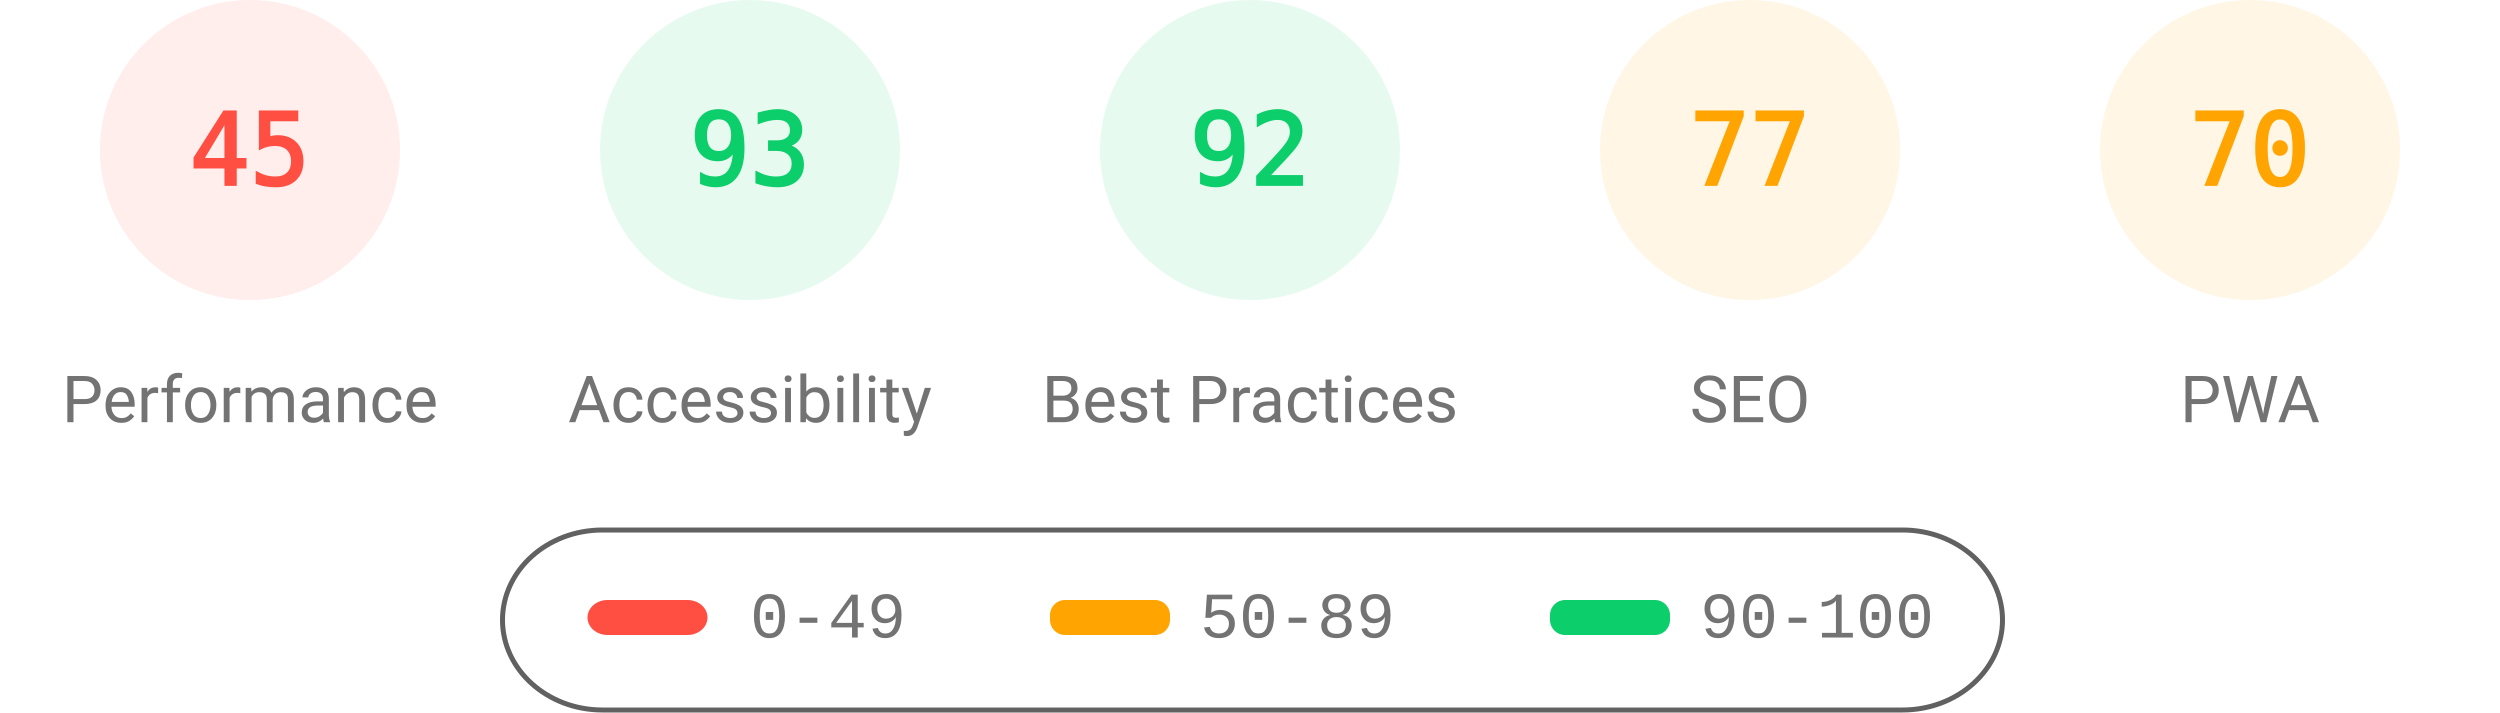
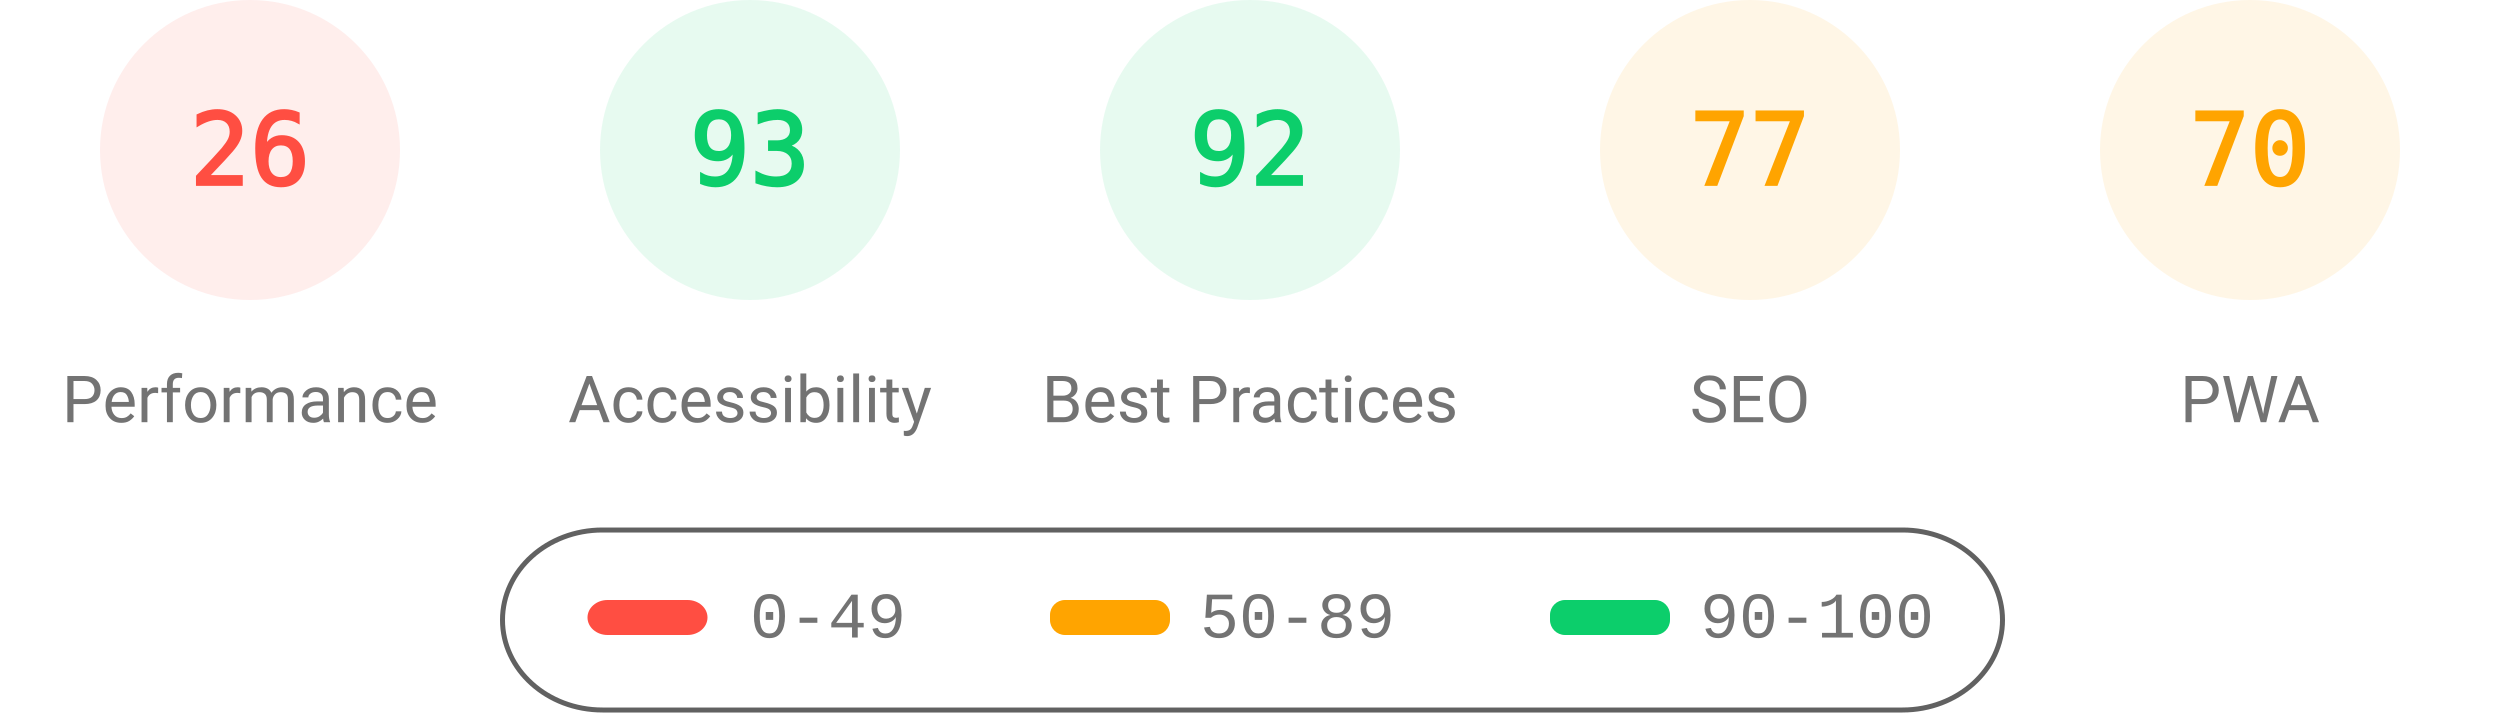
<svg xmlns="http://www.w3.org/2000/svg" fill="none" width="1000" height="285">
  <style>.gauge-base{opacity:.1}.gauge-arc{fill:none;animation-delay:250ms;stroke-linecap:round;transform:rotate(-90deg);transform-origin:100px 60px;animation:load-gauge 1s ease forwards}.guage-text{font-size:40px;font-family:monospace;text-align:center}.guage-red{color:#ff4e42;fill:#ff4e42;stroke:#ff4e42}.guage-orange{color:#ffa400;fill:#ffa400;stroke:#ffa400}.guage-green{color:#0cce6b;fill:#0cce6b;stroke:#0cce6b}.guage-undefined{color:#5c5c5c;fill:#5c5c5c;stroke:#5c5c5c}.guage-title{color:#737373;fill:#737373;stroke:none;font-size:26px;line-height:26px;font-family:Roboto,Halvetica,Arial,sans-serif}@keyframes load-gauge{from{stroke-dasharray:0 352.858}}</style>
  <svg class="guage-div guage-perf guage-red" viewBox="0 0 200 200" width="200" height="200">
    <circle class="gauge-base" r="56" cx="100" cy="60" stroke-width="8" />
-     <circle class="gauge-arc guage-arc-1" r="56" cx="100" cy="60" stroke-width="8" style="stroke-dasharray:158.336,351.858" />
-     <text class="guage-text" x="100" y="60" alignment-baseline="central" dominant-baseline="central" text-anchor="middle">45</text>
+     <circle class="gauge-arc guage-arc-1" r="56" cx="100" cy="60" stroke-width="8" style="stroke-dasharray:91.483,351.858" />
+     <text class="guage-text" x="100" y="60" alignment-baseline="central" dominant-baseline="central" text-anchor="middle">26</text>
    <text class="guage-title" x="100" y="160" alignment-baseline="central" dominant-baseline="central" text-anchor="middle">Performance</text>
  </svg>
  <svg class="guage-div guage-acc guage-green" viewBox="0 0 200 200" width="200" height="200" x="200">
    <circle class="gauge-base" r="56" cx="100" cy="60" stroke-width="8" />
    <circle class="gauge-arc guage-arc-2" r="56" cx="100" cy="60" stroke-width="8" style="stroke-dasharray:327.228,351.858" />
    <text class="guage-text" x="100" y="60" alignment-baseline="central" dominant-baseline="central" text-anchor="middle">93</text>
    <text class="guage-title" x="100" y="160" alignment-baseline="central" dominant-baseline="central" text-anchor="middle">Accessibility</text>
  </svg>
  <svg class="guage-div guage-best guage-green" viewBox="0 0 200 200" width="200" height="200" x="400">
    <circle class="gauge-base" r="56" cx="100" cy="60" stroke-width="8" />
    <circle class="gauge-arc guage-arc-3" r="56" cx="100" cy="60" stroke-width="8" style="stroke-dasharray:323.709,351.858" />
    <text class="guage-text" x="100" y="60" alignment-baseline="central" dominant-baseline="central" text-anchor="middle">92</text>
    <text class="guage-title" x="100" y="160" alignment-baseline="central" dominant-baseline="central" text-anchor="middle">Best Practices</text>
  </svg>
  <svg class="guage-div guage-seo guage-orange" viewBox="0 0 200 200" width="200" height="200" x="600">
    <circle class="gauge-base" r="56" cx="100" cy="60" stroke-width="8" />
    <circle class="gauge-arc guage-arc-4" r="56" cx="100" cy="60" stroke-width="8" style="stroke-dasharray:270.931,351.858" />
    <text class="guage-text" x="100" y="60" alignment-baseline="central" dominant-baseline="central" text-anchor="middle">77</text>
    <text class="guage-title" x="100" y="160" alignment-baseline="central" dominant-baseline="central" text-anchor="middle">SEO</text>
  </svg>
  <svg class="guage-div guage-pwa guage-orange" viewBox="0 0 200 200" width="200" height="200" x="800">
    <circle class="gauge-base" r="56" cx="100" cy="60" stroke-width="8" />
    <circle class="gauge-arc guage-arc-4" r="56" cx="100" cy="60" stroke-width="8" style="stroke-dasharray:246.301,351.858" />
    <text class="guage-text" x="100" y="60" alignment-baseline="central" dominant-baseline="central" text-anchor="middle">70</text>
    <text class="guage-title" x="100" y="160" alignment-baseline="central" dominant-baseline="central" text-anchor="middle">PWA</text>
  </svg>
  <svg width="604" height="76" x="200" y="210">
    <path fill="none" id="canvas_background" d="M-1-1h604v80H-1z" />
    <rect fill-opacity="0" stroke="#616161" stroke-width="2" rx="40" id="svg_2" height="72" width="600" y="2" x="1" fill="#000" />
    <rect stroke="#000" rx="8" id="svg_3" height="14" width="48" y="30" x="35" stroke-opacity="null" stroke-width="0" fill="#ff4e42" />
    <rect stroke="#000" rx="6" id="svg_4" height="14" width="48" y="30" x="220" stroke-opacity="null" stroke-width="0" fill="#ffa400" />
    <rect stroke="#000" rx="6" id="svg_5" height="14" width="48" y="30" x="420" stroke-opacity="null" stroke-width="0" fill="#0cce6b" />
    <text xml:space="preserve" text-anchor="start" font-family="'Courier New', Courier, monospace" font-size="26" id="svg_6" y="45" x="100" stroke-opacity="null" stroke-width="0" stroke="#000" fill="#737373">0-49</text>
    <text xml:space="preserve" text-anchor="start" font-family="'Courier New', Courier, monospace" font-size="26" id="svg_7" y="45" x="280" stroke-opacity="null" stroke-width="0" stroke="#000" fill="#737373">50-89</text>
    <text xml:space="preserve" text-anchor="start" font-family="'Courier New', Courier, monospace" font-size="26" id="svg_8" y="45" x="480" stroke-opacity="null" stroke-width="0" stroke="#000" fill="#737373">90-100</text>
  </svg>
</svg>
